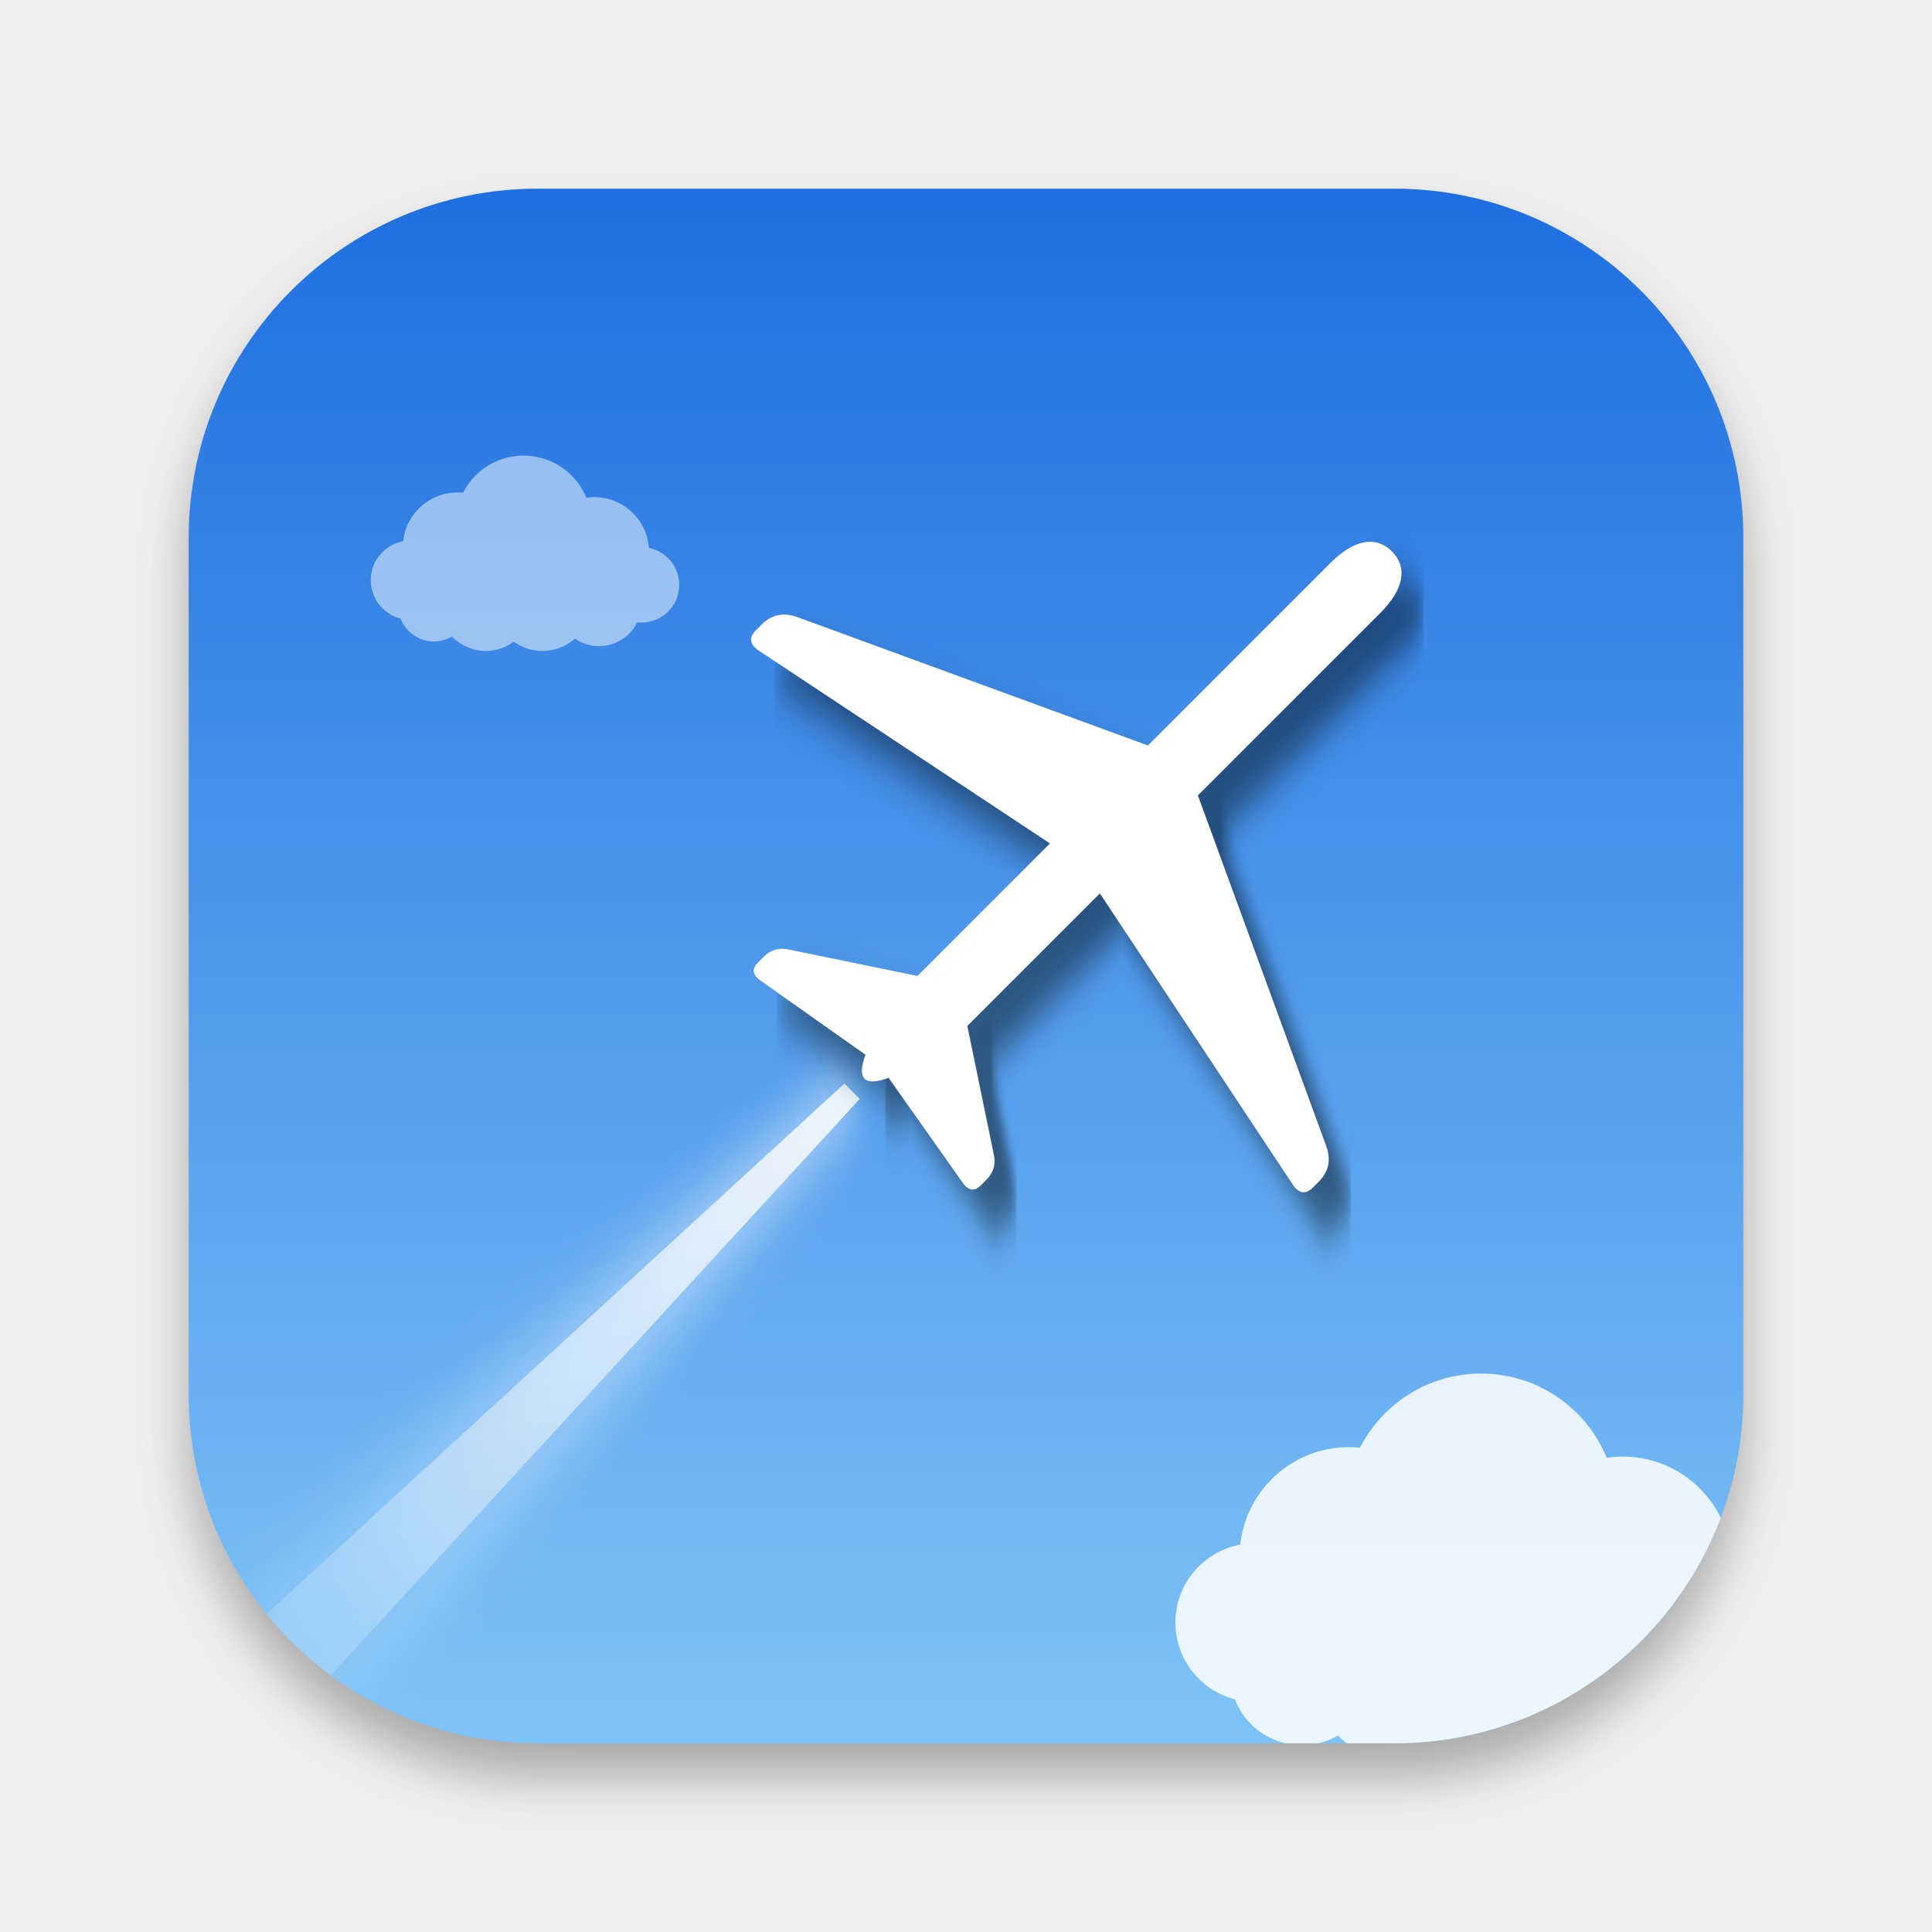
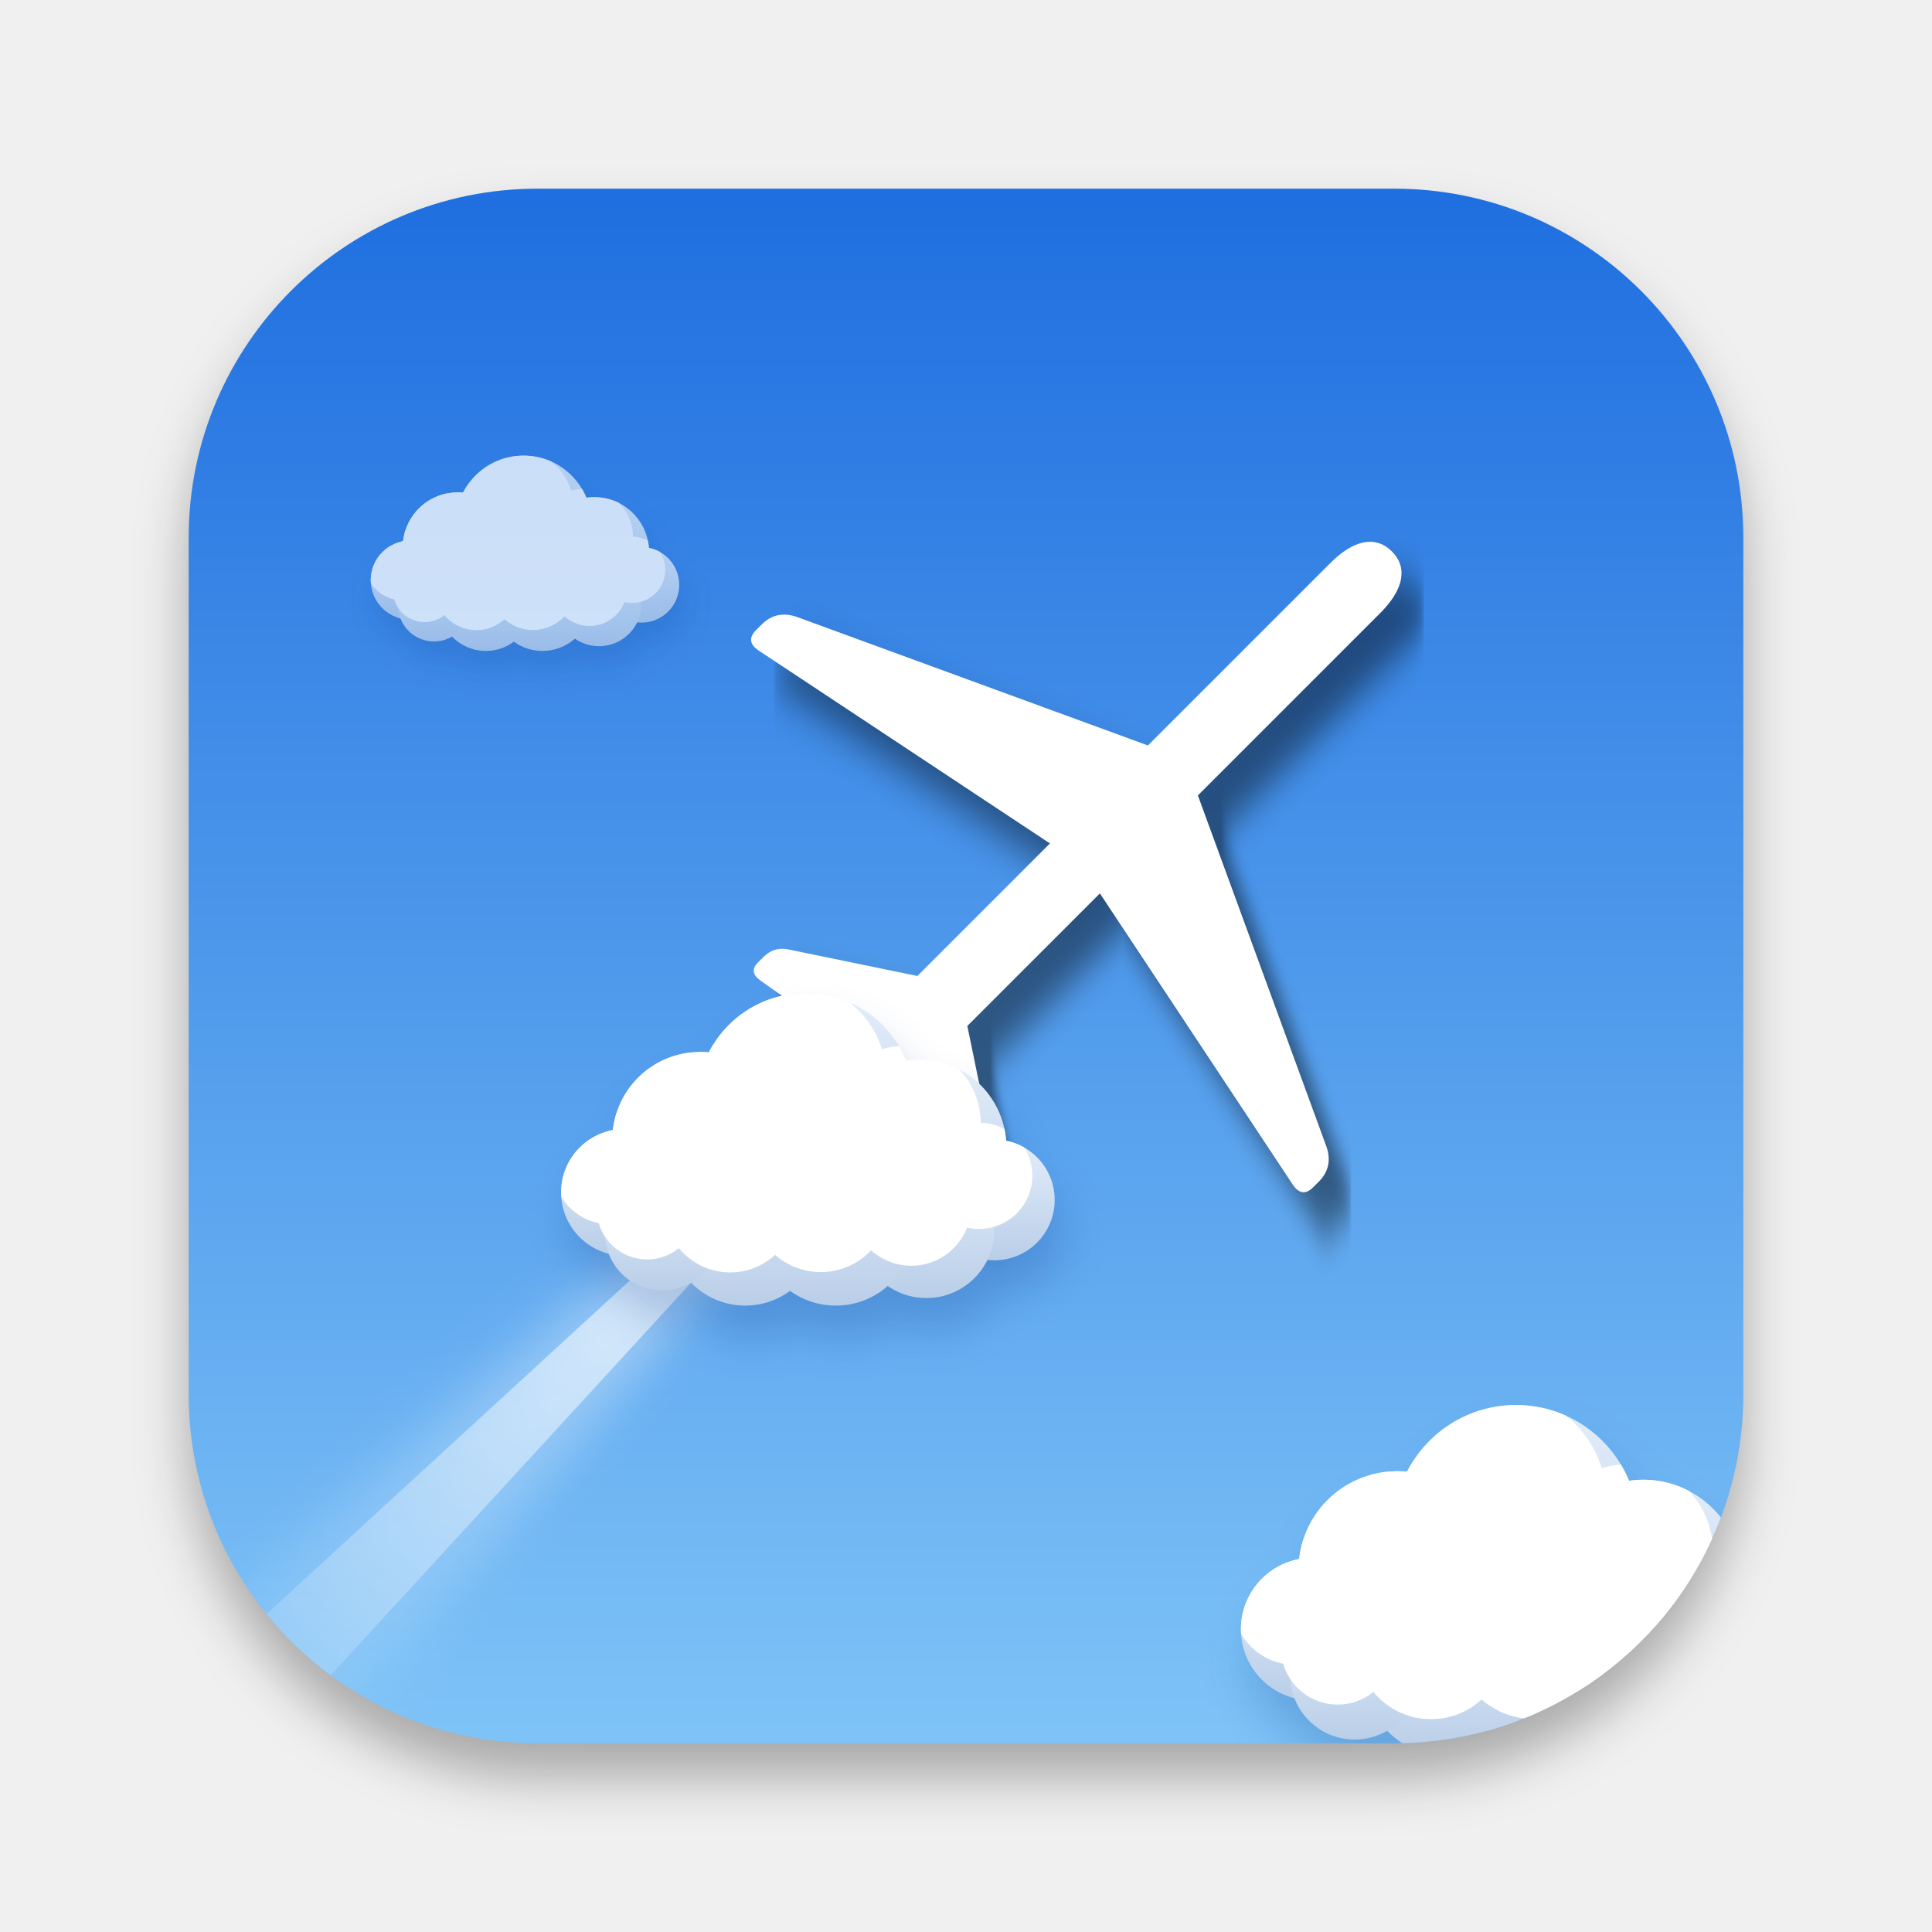
<svg xmlns="http://www.w3.org/2000/svg" width="1024" height="1024" viewBox="0 0 1024 1024">
  <defs>
    <linearGradient id="sky" x1="0" y1="0" x2="0" y2="1">
      <stop offset="0" stop-color="#1F6FE0" />
      <stop offset="1" stop-color="#7EC3F7" />
    </linearGradient>
    <linearGradient id="trail" gradientUnits="userSpaceOnUse" x1="0" y1="262" x2="0" y2="980">
      <stop offset="0" stop-color="#FFFFFF" stop-opacity="0.95" />
      <stop offset="1" stop-color="#FFFFFF" stop-opacity="0" />
    </linearGradient>
    <clipPath id="tile">
      <rect x="100" y="100" width="824" height="824" rx="185" />
    </clipPath>
    <path id="plane" d="M 0 -300 C 17 -300 26 -286 26 -262 L 26 -72 L 276 44 Q 290 51 290 66 L 290 72 Q 290 84 277 81 L 26 30 L 26 168 L 108 222 Q 116 228 116 238 L 116 244 Q 116 254 105 252 L 12 236 Q 0 262 -12 236 L -105 252 Q -116 254 -116 244 L -116 238 Q -116 228 -108 222 L -26 168 L -26 30 L -277 81 Q -290 84 -290 72 L -290 66 Q -290 51 -276 44 L -26 -72 L -26 -262 C -26 -286 -17 -300 0 -300 Z" />
    <filter id="tileShadow" x="-20%" y="-20%" width="140%" height="140%">
      <feGaussianBlur stdDeviation="14" />
    </filter>
    <filter id="planeShadow" x="-30%" y="-30%" width="160%" height="160%">
      <feGaussianBlur stdDeviation="12" />
    </filter>
    <filter id="puff" x="-100%" y="-10%" width="300%" height="120%">
      <feGaussianBlur stdDeviation="12" />
    </filter>
+     <linearGradient id="cloudBase" x1="0" y1="0" x2="0" y2="1">
+       <stop offset="0" stop-color="#E4EEFA" />
+       <stop offset="1" stop-color="#B9CEE8" />
+     </linearGradient>
+     <filter id="cloudShadow" x="-30%" y="-30%" width="160%" height="160%">
+       <feGaussianBlur stdDeviation="14" />
+     </filter>
+     <clipPath id="cloudA">
+       <circle cx="-105" cy="15" r="42.0" />
+       <circle cx="-55" cy="-20" r="58.0" />
+       <circle cx="15" cy="-45" r="72.0" />
+       <circle cx="90" cy="-15" r="58.0" />
+       <circle cx="140" cy="20" r="40.0" />
+       <circle cx="95" cy="40" r="45.0" />
+       <circle cx="35" cy="38" r="52.0" />
+       <circle cx="-25" cy="40" r="50.0" />
+       <circle cx="-80" cy="42" r="38.0" />
+     </clipPath>
+     <clipPath id="cloudB">
+       <circle cx="-105" cy="15" r="42.0" />
+       <circle cx="-55" cy="-20" r="58.0" />
+       <circle cx="15" cy="-45" r="72.0" />
+       <circle cx="90" cy="-15" r="58.0" />
+       <circle cx="140" cy="20" r="40.0" />
+       <circle cx="95" cy="40" r="45.0" />
+       <circle cx="35" cy="38" r="52.0" />
+       <circle cx="-25" cy="40" r="50.0" />
+       <circle cx="-80" cy="42" r="38.0" />
+     </clipPath>
+     <clipPath id="cloudC">
+       <circle cx="-105" cy="15" r="42.0" />
+       <circle cx="-55" cy="-20" r="58.0" />
+       <circle cx="15" cy="-45" r="72.0" />
+       <circle cx="90" cy="-15" r="58.0" />
+       <circle cx="140" cy="20" r="40.0" />
+       <circle cx="95" cy="40" r="45.0" />
+       <circle cx="35" cy="38" r="52.0" />
+       <circle cx="-25" cy="40" r="50.0" />
+       <circle cx="-80" cy="42" r="38.0" />
+     </clipPath>
  </defs>
  <rect x="100" y="118" width="824" height="824" rx="185" fill="#000000" opacity="0.3" filter="url(#tileShadow)" />
  <g clip-path="url(#tile)">
    <rect x="100" y="100" width="824" height="824" fill="url(#sky)" />
-     <g transform="translate(770 845) scale(1)" fill="#FFFFFF" opacity="0.85">
-       <circle cx="-105" cy="15" r="42" />
-       <circle cx="-55" cy="-20" r="58" />
-       <circle cx="15" cy="-45" r="72" />
-       <circle cx="90" cy="-15" r="58" />
-       <circle cx="140" cy="20" r="40" />
-       <circle cx="95" cy="40" r="45" />
-       <circle cx="35" cy="38" r="52" />
-       <circle cx="-25" cy="40" r="50" />
-       <circle cx="-80" cy="42" r="38" />
+     <g transform="translate(270 300) scale(0.5)" opacity="0.75">
+       <g fill="#0B3B8C" opacity="0.22" filter="url(#cloudShadow)" transform="translate(6 22)">
+         <circle cx="-105" cy="15" r="42.0" />
+         <circle cx="-55" cy="-20" r="58.0" />
+         <circle cx="15" cy="-45" r="72.0" />
+         <circle cx="90" cy="-15" r="58.0" />
+         <circle cx="140" cy="20" r="40.0" />
+         <circle cx="95" cy="40" r="45.0" />
+         <circle cx="35" cy="38" r="52.0" />
+         <circle cx="-25" cy="40" r="50.0" />
+         <circle cx="-80" cy="42" r="38.0" />
+       </g>
+       <g fill="url(#cloudBase)">
+         <circle cx="-105" cy="15" r="42.0" />
+         <circle cx="-55" cy="-20" r="58.0" />
+         <circle cx="15" cy="-45" r="72.0" />
+         <circle cx="90" cy="-15" r="58.0" />
+         <circle cx="140" cy="20" r="40.0" />
+         <circle cx="95" cy="40" r="45.0" />
+         <circle cx="35" cy="38" r="52.0" />
+         <circle cx="-25" cy="40" r="50.0" />
+         <circle cx="-80" cy="42" r="38.0" />
+       </g>
+       <g clip-path="url(#cloudA)" fill="#FFFFFF">
+         <circle cx="-115" cy="-1" r="37.0" />
+         <circle cx="-65" cy="-36" r="51.0" />
+         <circle cx="5" cy="-61" r="63.4" />
+         <circle cx="80" cy="-31" r="51.0" />
+         <circle cx="130" cy="4" r="35.2" />
+         <circle cx="85" cy="24" r="39.6" />
+         <circle cx="25" cy="22" r="45.8" />
+         <circle cx="-35" cy="24" r="44.0" />
+         <circle cx="-90" cy="26" r="33.4" />
+       </g>
    </g>
-     <g transform="translate(270 300) scale(0.5)" fill="#FFFFFF" opacity="0.5">
-       <circle cx="-105" cy="15" r="42" />
-       <circle cx="-55" cy="-20" r="58" />
-       <circle cx="15" cy="-45" r="72" />
-       <circle cx="90" cy="-15" r="58" />
-       <circle cx="140" cy="20" r="40" />
-       <circle cx="95" cy="40" r="45" />
-       <circle cx="35" cy="38" r="52" />
-       <circle cx="-25" cy="40" r="50" />
-       <circle cx="-80" cy="42" r="38" />
+     <g transform="translate(790 850) scale(0.9)" opacity="1">
+       <g fill="#0B3B8C" opacity="0.22" filter="url(#cloudShadow)" transform="translate(6 22)">
+         <circle cx="-105" cy="15" r="42.0" />
+         <circle cx="-55" cy="-20" r="58.0" />
+         <circle cx="15" cy="-45" r="72.0" />
+         <circle cx="90" cy="-15" r="58.0" />
+         <circle cx="140" cy="20" r="40.0" />
+         <circle cx="95" cy="40" r="45.0" />
+         <circle cx="35" cy="38" r="52.0" />
+         <circle cx="-25" cy="40" r="50.0" />
+         <circle cx="-80" cy="42" r="38.0" />
+       </g>
+       <g fill="url(#cloudBase)">
+         <circle cx="-105" cy="15" r="42.0" />
+         <circle cx="-55" cy="-20" r="58.0" />
+         <circle cx="15" cy="-45" r="72.0" />
+         <circle cx="90" cy="-15" r="58.0" />
+         <circle cx="140" cy="20" r="40.0" />
+         <circle cx="95" cy="40" r="45.0" />
+         <circle cx="35" cy="38" r="52.0" />
+         <circle cx="-25" cy="40" r="50.0" />
+         <circle cx="-80" cy="42" r="38.0" />
+       </g>
+       <g clip-path="url(#cloudB)" fill="#FFFFFF">
+         <circle cx="-115" cy="-1" r="37.0" />
+         <circle cx="-65" cy="-36" r="51.0" />
+         <circle cx="5" cy="-61" r="63.4" />
+         <circle cx="80" cy="-31" r="51.0" />
+         <circle cx="130" cy="4" r="35.2" />
+         <circle cx="85" cy="24" r="39.6" />
+         <circle cx="25" cy="22" r="45.8" />
+         <circle cx="-35" cy="24" r="44.0" />
+         <circle cx="-90" cy="26" r="33.4" />
+       </g>
    </g>
    <g transform="translate(585 445) rotate(45) scale(0.72)" fill="url(#trail)">
      <path d="M -8 262 L 8 262 L 46 1150 L -46 1150 Z" filter="url(#puff)" opacity="0.55" transform="scale(1.8 1)" />
      <path d="M -8 262 L 8 262 L 46 1150 L -46 1150 Z" opacity="0.9" />
    </g>
    <use href="#plane" transform="translate(597 465) rotate(45) scale(0.72)" fill="#000000" opacity="0.45" filter="url(#planeShadow)" />
    <use href="#plane" transform="translate(585 445) rotate(45) scale(0.72)" fill="#FFFFFF" />
+     <g transform="translate(415 620) scale(0.8)" opacity="1">
+       <g fill="#0B3B8C" opacity="0.22" filter="url(#cloudShadow)" transform="translate(6 22)">
+         <circle cx="-105" cy="15" r="42.0" />
+         <circle cx="-55" cy="-20" r="58.0" />
+         <circle cx="15" cy="-45" r="72.0" />
+         <circle cx="90" cy="-15" r="58.0" />
+         <circle cx="140" cy="20" r="40.0" />
+         <circle cx="95" cy="40" r="45.0" />
+         <circle cx="35" cy="38" r="52.0" />
+         <circle cx="-25" cy="40" r="50.0" />
+         <circle cx="-80" cy="42" r="38.0" />
+       </g>
+       <g fill="url(#cloudBase)">
+         <circle cx="-105" cy="15" r="42.0" />
+         <circle cx="-55" cy="-20" r="58.0" />
+         <circle cx="15" cy="-45" r="72.0" />
+         <circle cx="90" cy="-15" r="58.0" />
+         <circle cx="140" cy="20" r="40.0" />
+         <circle cx="95" cy="40" r="45.0" />
+         <circle cx="35" cy="38" r="52.0" />
+         <circle cx="-25" cy="40" r="50.0" />
+         <circle cx="-80" cy="42" r="38.0" />
+       </g>
+       <g clip-path="url(#cloudC)" fill="#FFFFFF">
+         <circle cx="-115" cy="-1" r="37.0" />
+         <circle cx="-65" cy="-36" r="51.0" />
+         <circle cx="5" cy="-61" r="63.4" />
+         <circle cx="80" cy="-31" r="51.0" />
+         <circle cx="130" cy="4" r="35.2" />
+         <circle cx="85" cy="24" r="39.6" />
+         <circle cx="25" cy="22" r="45.8" />
+         <circle cx="-35" cy="24" r="44.0" />
+         <circle cx="-90" cy="26" r="33.4" />
+       </g>
+     </g>
  </g>
</svg>
